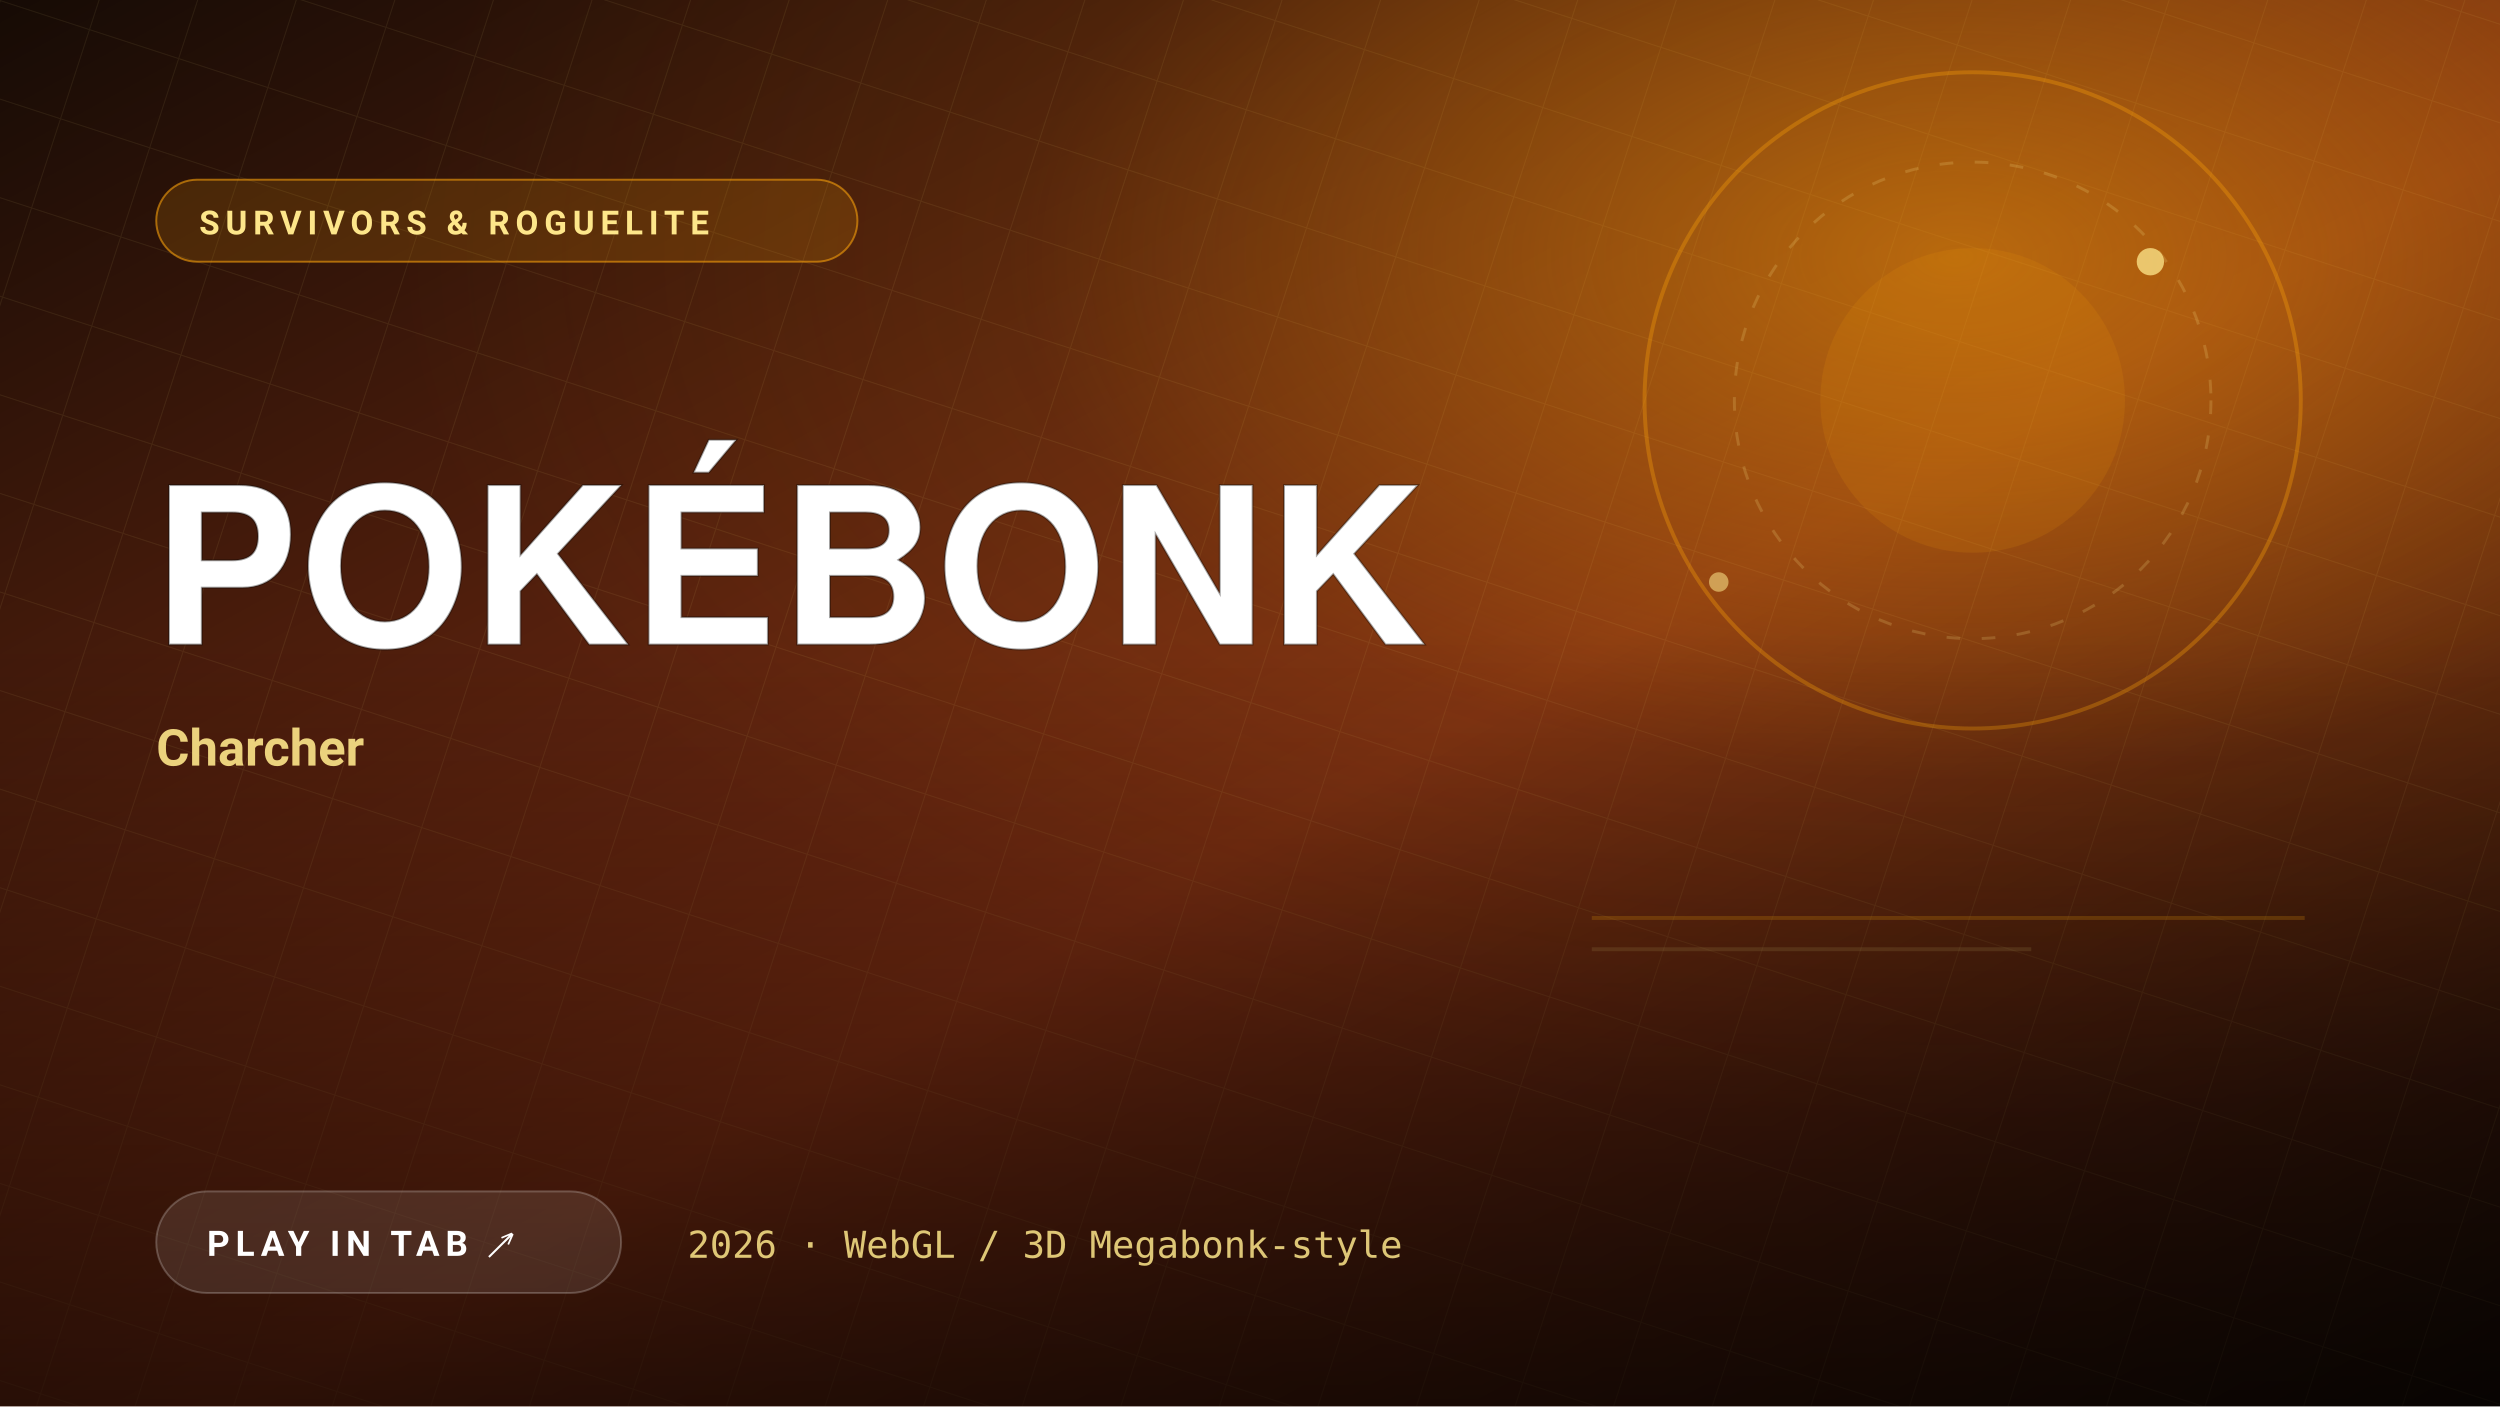
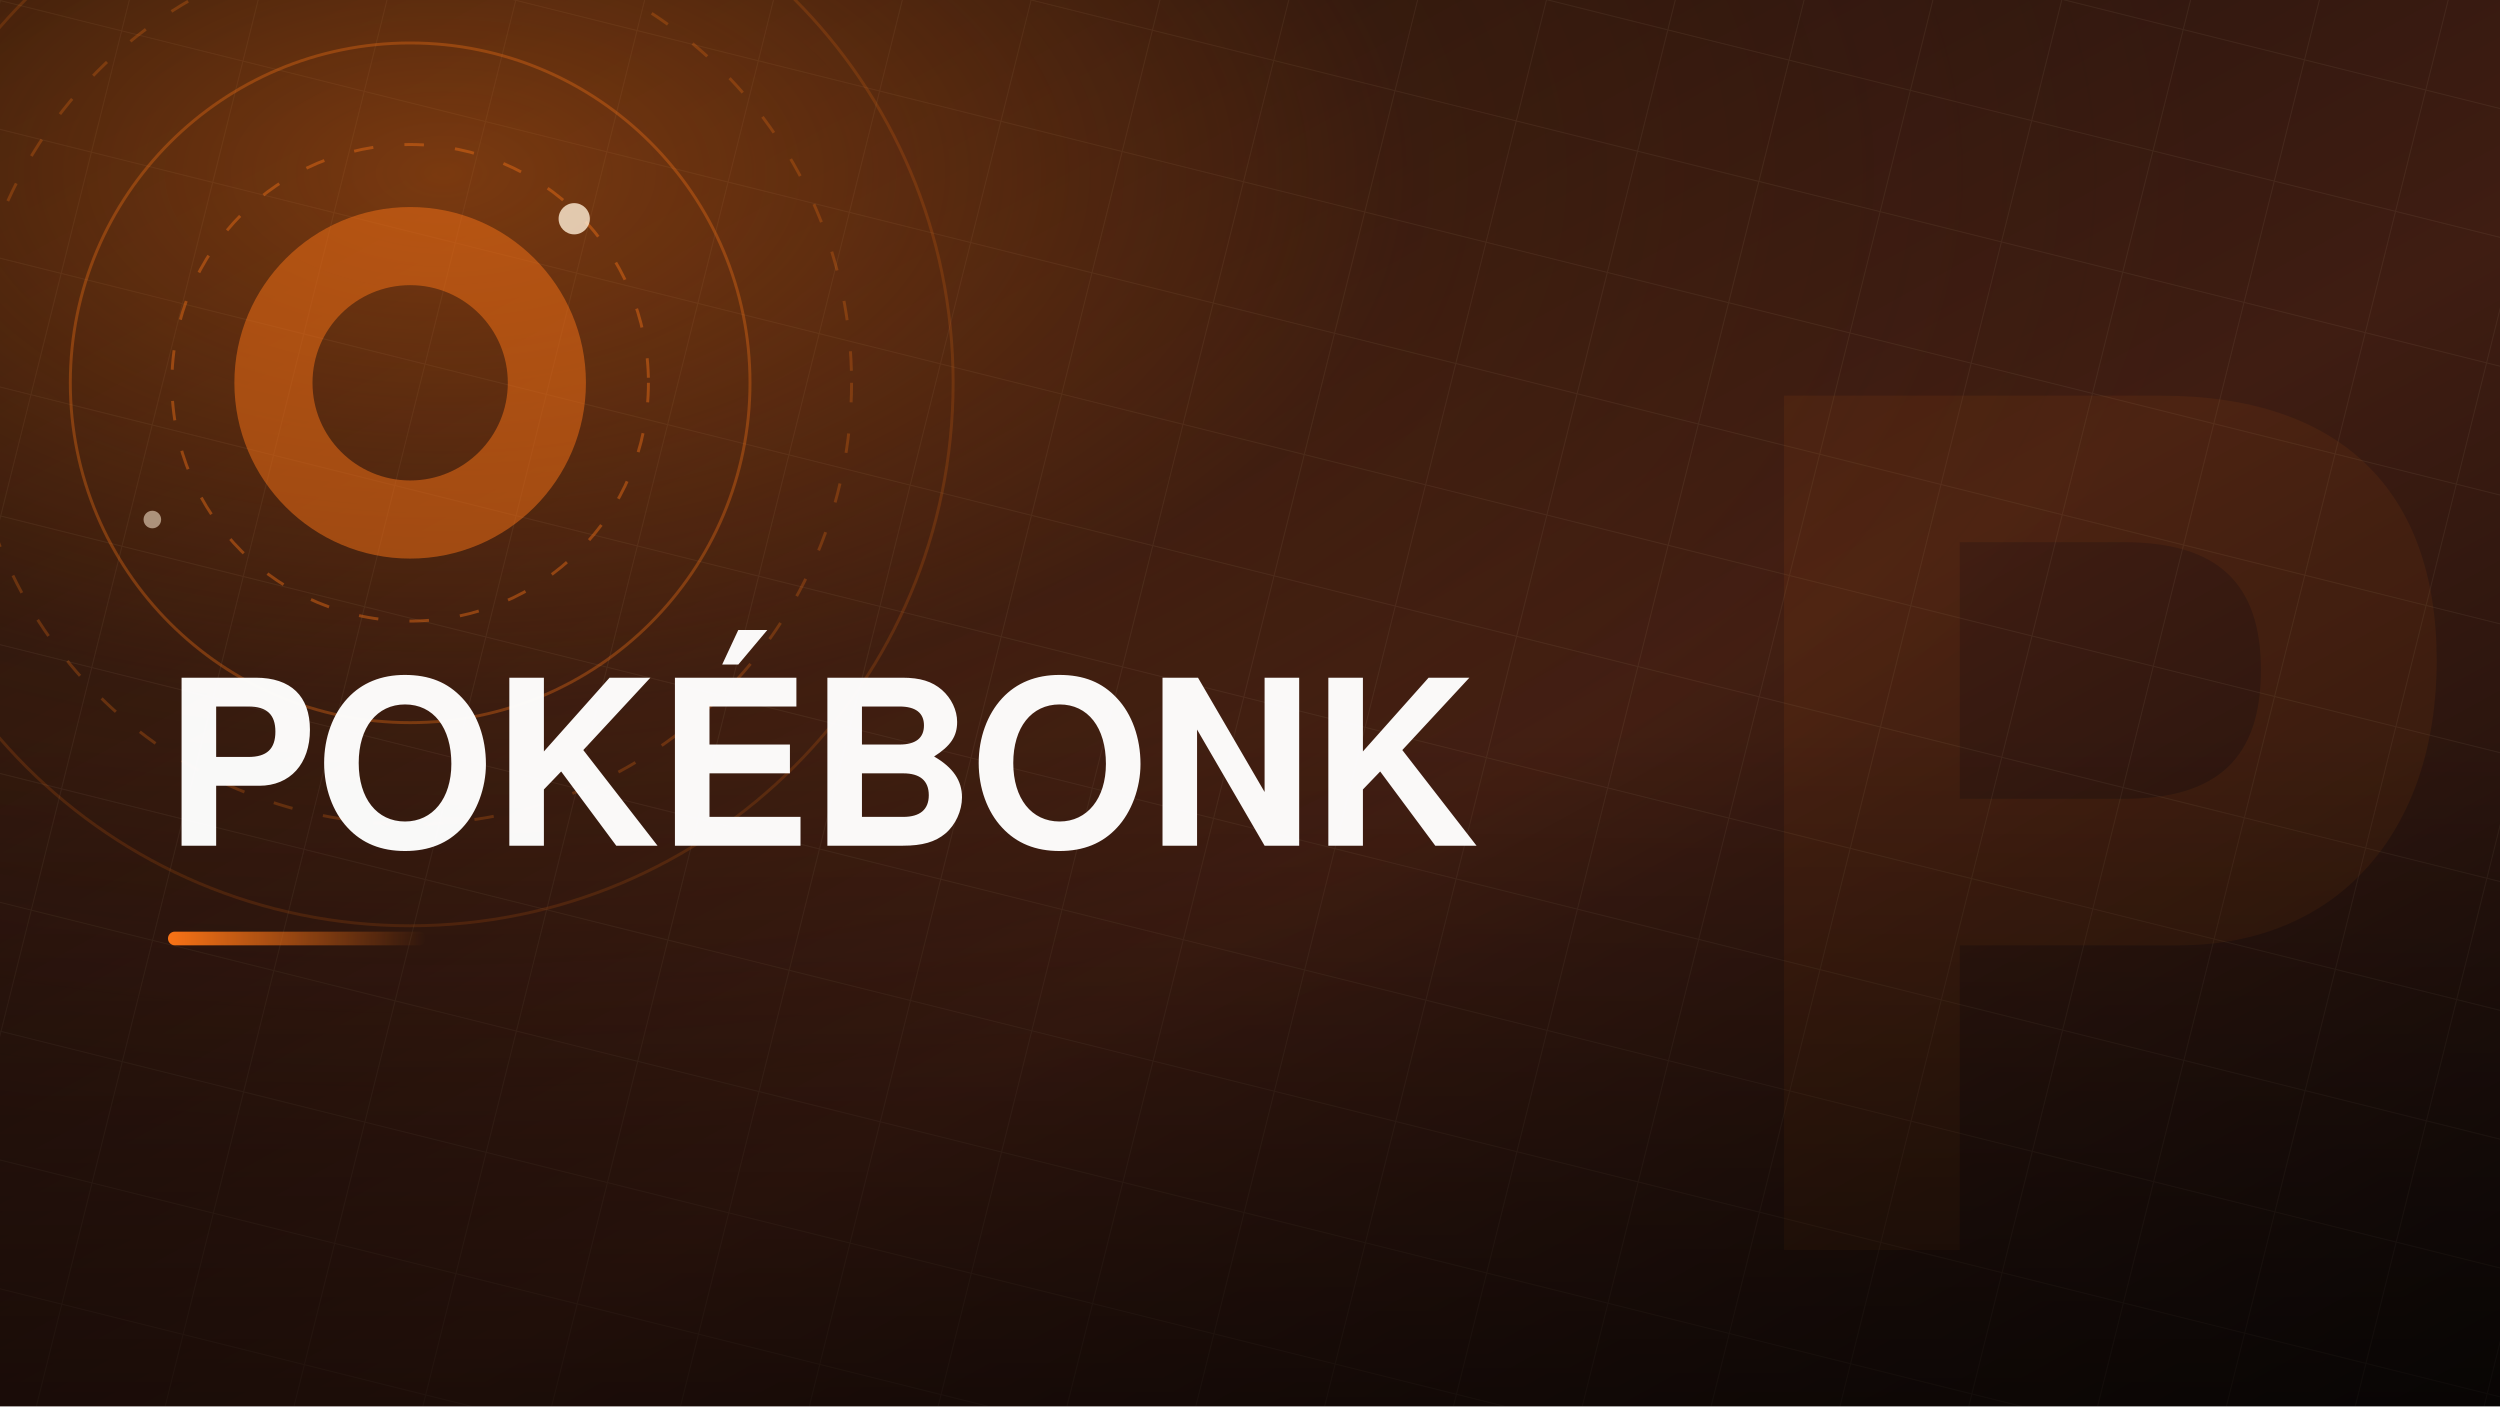
<svg xmlns="http://www.w3.org/2000/svg" viewBox="0 0 1280 720" width="1280" height="720" role="img" aria-label="PokéBonk cover art">
  <defs>
    <linearGradient id="bg" x1="0" y1="0" x2="1" y2="1">
-       <stop offset="0%" stop-color="#160b05" />
-       <stop offset="55%" stop-color="#7c2d12" />
-       <stop offset="100%" stop-color="#160b05" />
+       <stop offset="0%" stop-color="#120b09" />
+       <stop offset="58%" stop-color="#3f1d12" />
+       <stop offset="100%" stop-color="#120b09" />
    </linearGradient>
-     <radialGradient id="glow" cx="78%" cy="18%" r="62%">
-       <stop offset="0%" stop-color="#f59e0b" stop-opacity="0.55" />
-       <stop offset="60%" stop-color="#f59e0b" stop-opacity="0.08" />
-       <stop offset="100%" stop-color="#f59e0b" stop-opacity="0" />
+     <radialGradient id="glow" cx="18%" cy="12%" r="70%">
+       <stop offset="0%" stop-color="#f97316" stop-opacity="0.42" />
+       <stop offset="55%" stop-color="#f97316" stop-opacity="0.07" />
+       <stop offset="100%" stop-color="#f97316" stop-opacity="0" />
    </radialGradient>
-     <linearGradient id="fade" x1="0" y1="0" x2="0" y2="1">
-       <stop offset="45%" stop-color="#000" stop-opacity="0" />
-       <stop offset="100%" stop-color="#000" stop-opacity="0.65" />
+     <linearGradient id="rule" x1="0" y1="0" x2="1" y2="0">
+       <stop offset="0%" stop-color="#f97316" stop-opacity="1" />
+       <stop offset="100%" stop-color="#f97316" stop-opacity="0" />
    </linearGradient>
-     <pattern id="grid" width="48" height="48" patternUnits="userSpaceOnUse" patternTransform="rotate(18)">
-       <path d="M0 0H48M0 0V48" stroke="#fde68a" stroke-opacity="0.07" stroke-width="1" />
+     <linearGradient id="shade" x1="0" y1="0" x2="0" y2="1">
+       <stop offset="52%" stop-color="#000" stop-opacity="0" />
+       <stop offset="100%" stop-color="#000" stop-opacity="0.55" />
+     </linearGradient>
+     <pattern id="grid" width="64" height="64" patternUnits="userSpaceOnUse" patternTransform="rotate(14)">
+       <path d="M0 0H64M0 0V64" stroke="#ffedd5" stroke-opacity="0.055" stroke-width="1" />
    </pattern>
  </defs>
  <rect width="1280" height="720" fill="url(#bg)" />
  <rect width="1280" height="720" fill="url(#grid)" />
  <rect width="1280" height="720" fill="url(#glow)" />
-   <g opacity="0.85">
-     <circle cx="1010" cy="205" r="168" fill="none" stroke="#f59e0b" stroke-opacity="0.42" stroke-width="2" />
-     <circle cx="1010" cy="205" r="122" fill="none" stroke="#fde68a" stroke-opacity="0.22" stroke-width="1.5" stroke-dasharray="7 11" />
-     <circle cx="1010" cy="205" r="78" fill="#f59e0b" fill-opacity="0.15" />
-     <circle cx="1101" cy="134" r="7" fill="#fde68a" fill-opacity="0.9" />
-     <circle cx="880" cy="298" r="5" fill="#fde68a" fill-opacity="0.65" />
-     <path d="M815 470 L1180 470" stroke="#f59e0b" stroke-opacity="0.35" stroke-width="2" />
-     <path d="M815 486 L1040 486" stroke="#fde68a" stroke-opacity="0.18" stroke-width="2" />
+   <g>
+     <circle cx="210" cy="196" r="70" fill="none" stroke="#f97316" stroke-opacity="0.50" stroke-width="40" />
+     <circle cx="210" cy="196" r="122" fill="none" stroke="#f97316" stroke-opacity="0.42" stroke-width="1.5" stroke-dasharray="10 16" />
+     <circle cx="210" cy="196" r="174" fill="none" stroke="#f97316" stroke-opacity="0.34" stroke-width="1.5" />
+     <circle cx="210" cy="196" r="226" fill="none" stroke="#f97316" stroke-opacity="0.26" stroke-width="1.5" stroke-dasharray="10 16" />
+     <circle cx="210" cy="196" r="278" fill="none" stroke="#f97316" stroke-opacity="0.18" stroke-width="1.5" />
+     <circle cx="294" cy="112" r="8" fill="#ffedd5" fill-opacity="0.8" />
+     <circle cx="78" cy="266" r="4.5" fill="#ffedd5" fill-opacity="0.55" />
  </g>
-   <rect width="1280" height="720" fill="url(#fade)" />
-   <g transform="translate(80 92)">
-     <rect x="0" y="0" width="359" height="42" rx="21" fill="#f59e0b" fill-opacity="0.16" stroke="#f59e0b" stroke-opacity="0.6" />
-     <text x="22" y="28" fill="#fde68a" font-family="Segoe UI, Roboto, Helvetica, Arial, sans-serif" font-size="17" font-weight="700" letter-spacing="3">SURVIVORS &amp; ROGUELITE</text>
+   <text x="1268" y="640" text-anchor="end" font-family="Segoe UI, Helvetica, Arial, sans-serif" font-weight="900" font-size="600" fill="#f97316" fill-opacity="0.07" letter-spacing="-20">P</text>
+   <rect width="1280" height="720" fill="url(#shade)" />
+   <g font-family="Segoe UI, Arial Black, Helvetica, Arial, sans-serif" font-weight="900" font-size="118" letter-spacing="-1">
+     <text x="84" y="433" fill="#ffffff" fill-opacity="0.97">POKÉBONK</text>
  </g>
-   <g font-family="Segoe UI, Arial Black, Helvetica, Arial, sans-serif" font-weight="900" font-size="112" letter-spacing="1">
-     <text x="78" y="330" fill="#ffffff" stroke="#000" stroke-opacity="0.35" stroke-width="1">POKÉBONK</text>
-   </g>
-   <text x="80" y="392" fill="#fde68a" font-family="Segoe UI, Roboto, Helvetica, Arial, sans-serif" font-size="26" font-weight="600" opacity="0.9">Charcher</text>
-   <g transform="translate(80 610)">
-     <rect x="0" y="0" width="238" height="52" rx="26" fill="#ffffff" fill-opacity="0.1" stroke="#ffffff" stroke-opacity="0.22" />
-     <text x="26" y="33" fill="#ffffff" font-family="Segoe UI, Roboto, Helvetica, Arial, sans-serif" font-size="18" font-weight="700" letter-spacing="3">PLAY IN TAB ↗</text>
-     <text x="272" y="34" fill="#fde68a" font-family="ui-monospace, SFMono-Regular, Menlo, monospace" font-size="19" opacity="0.85">2026 · WebGL / 3D Megabonk-style</text>
-   </g>
+   <rect x="86" y="477" width="132" height="7" rx="3.5" fill="url(#rule)" />
</svg>
